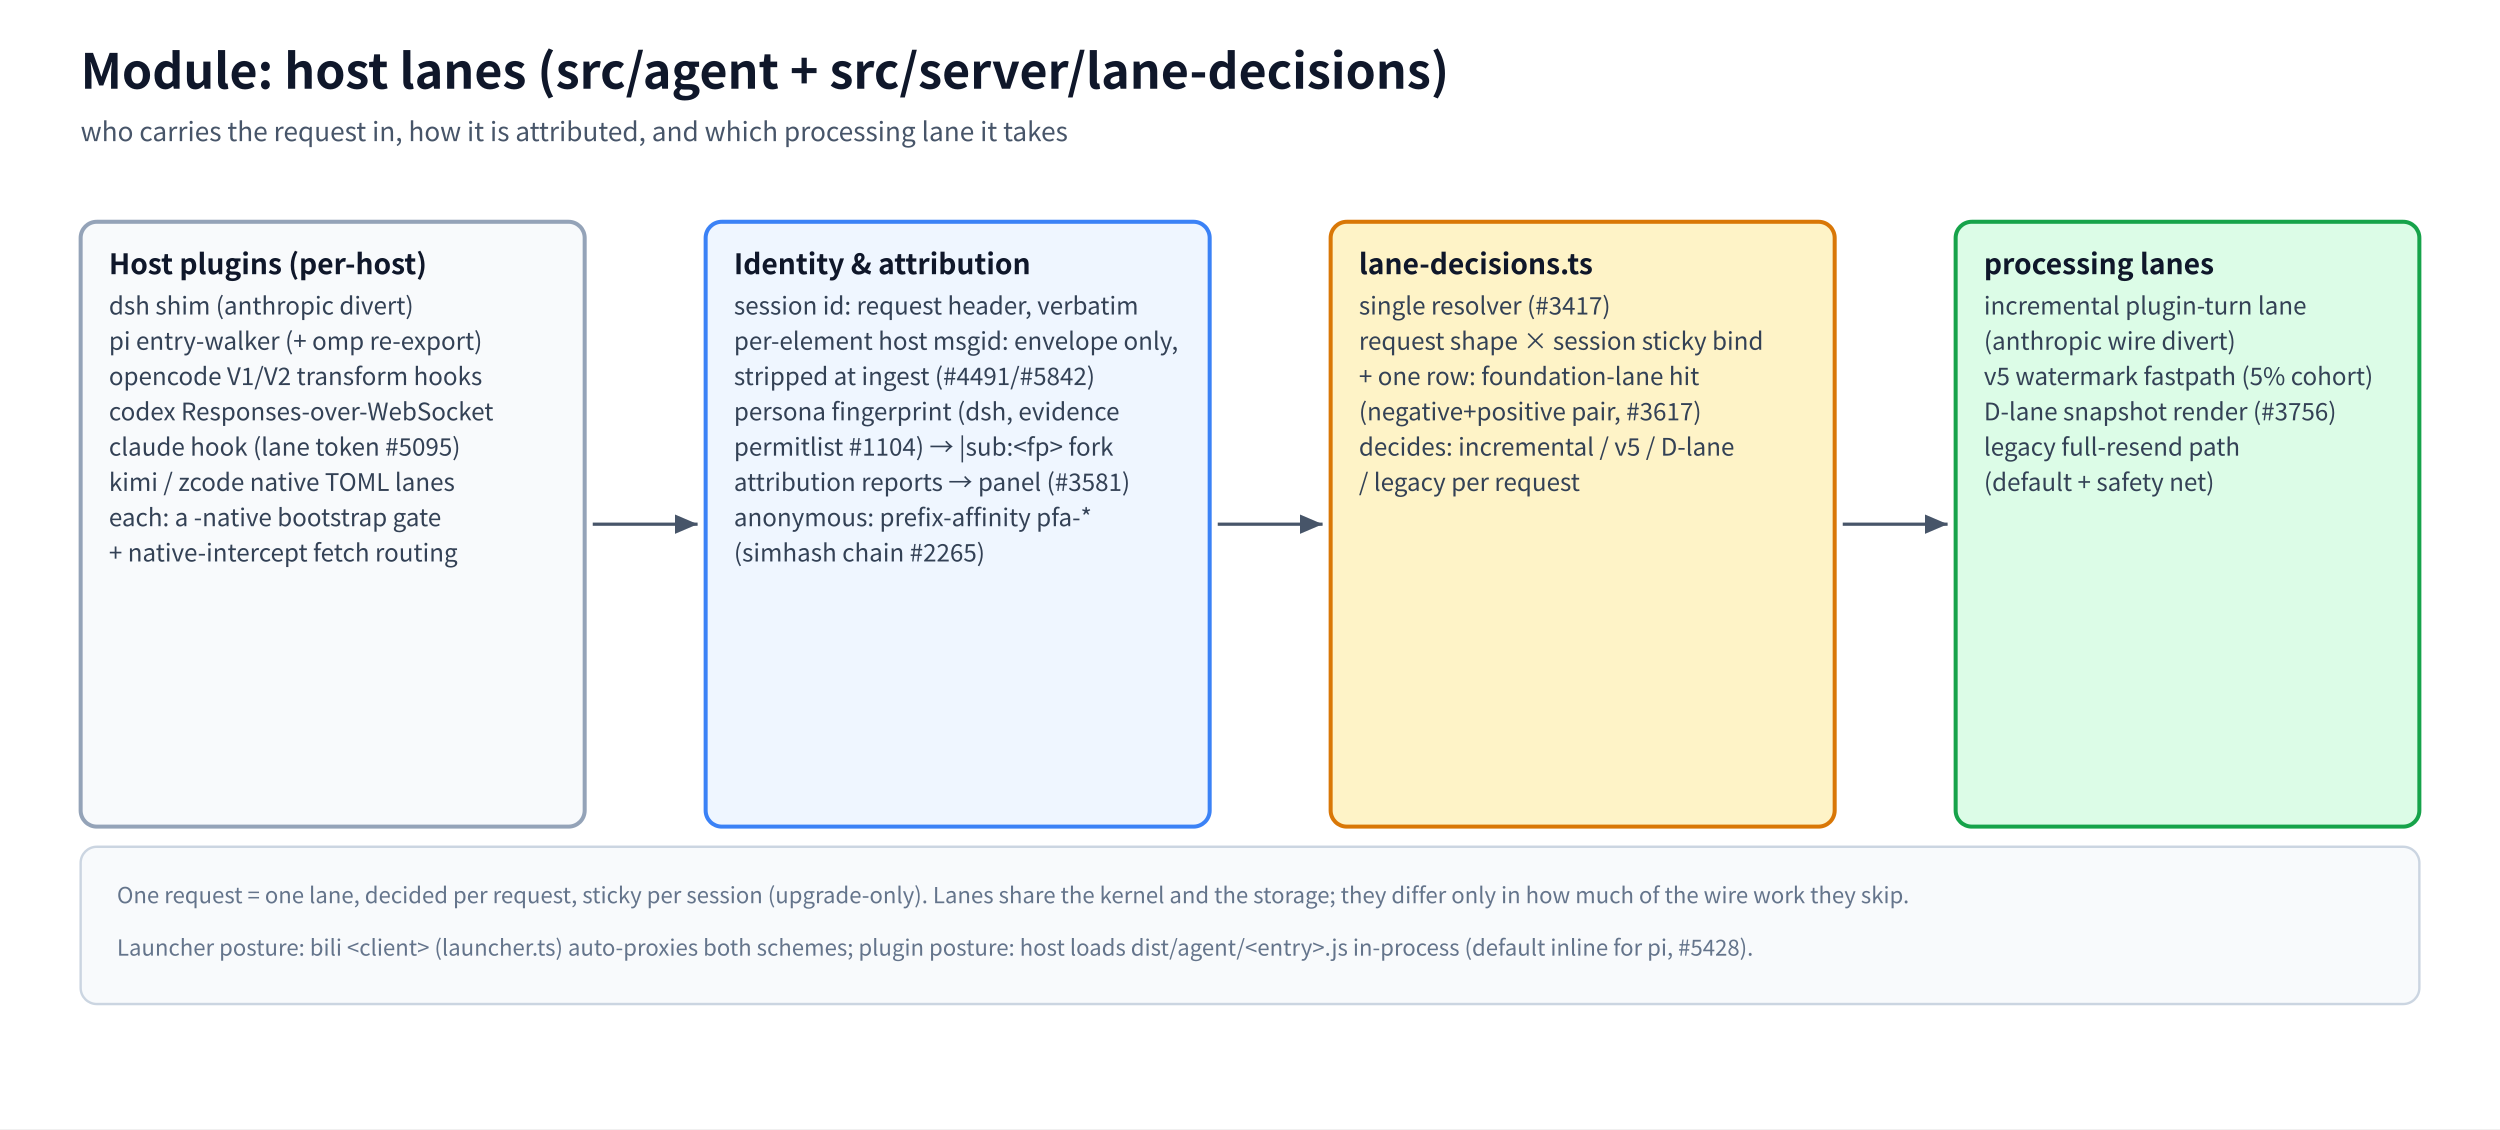
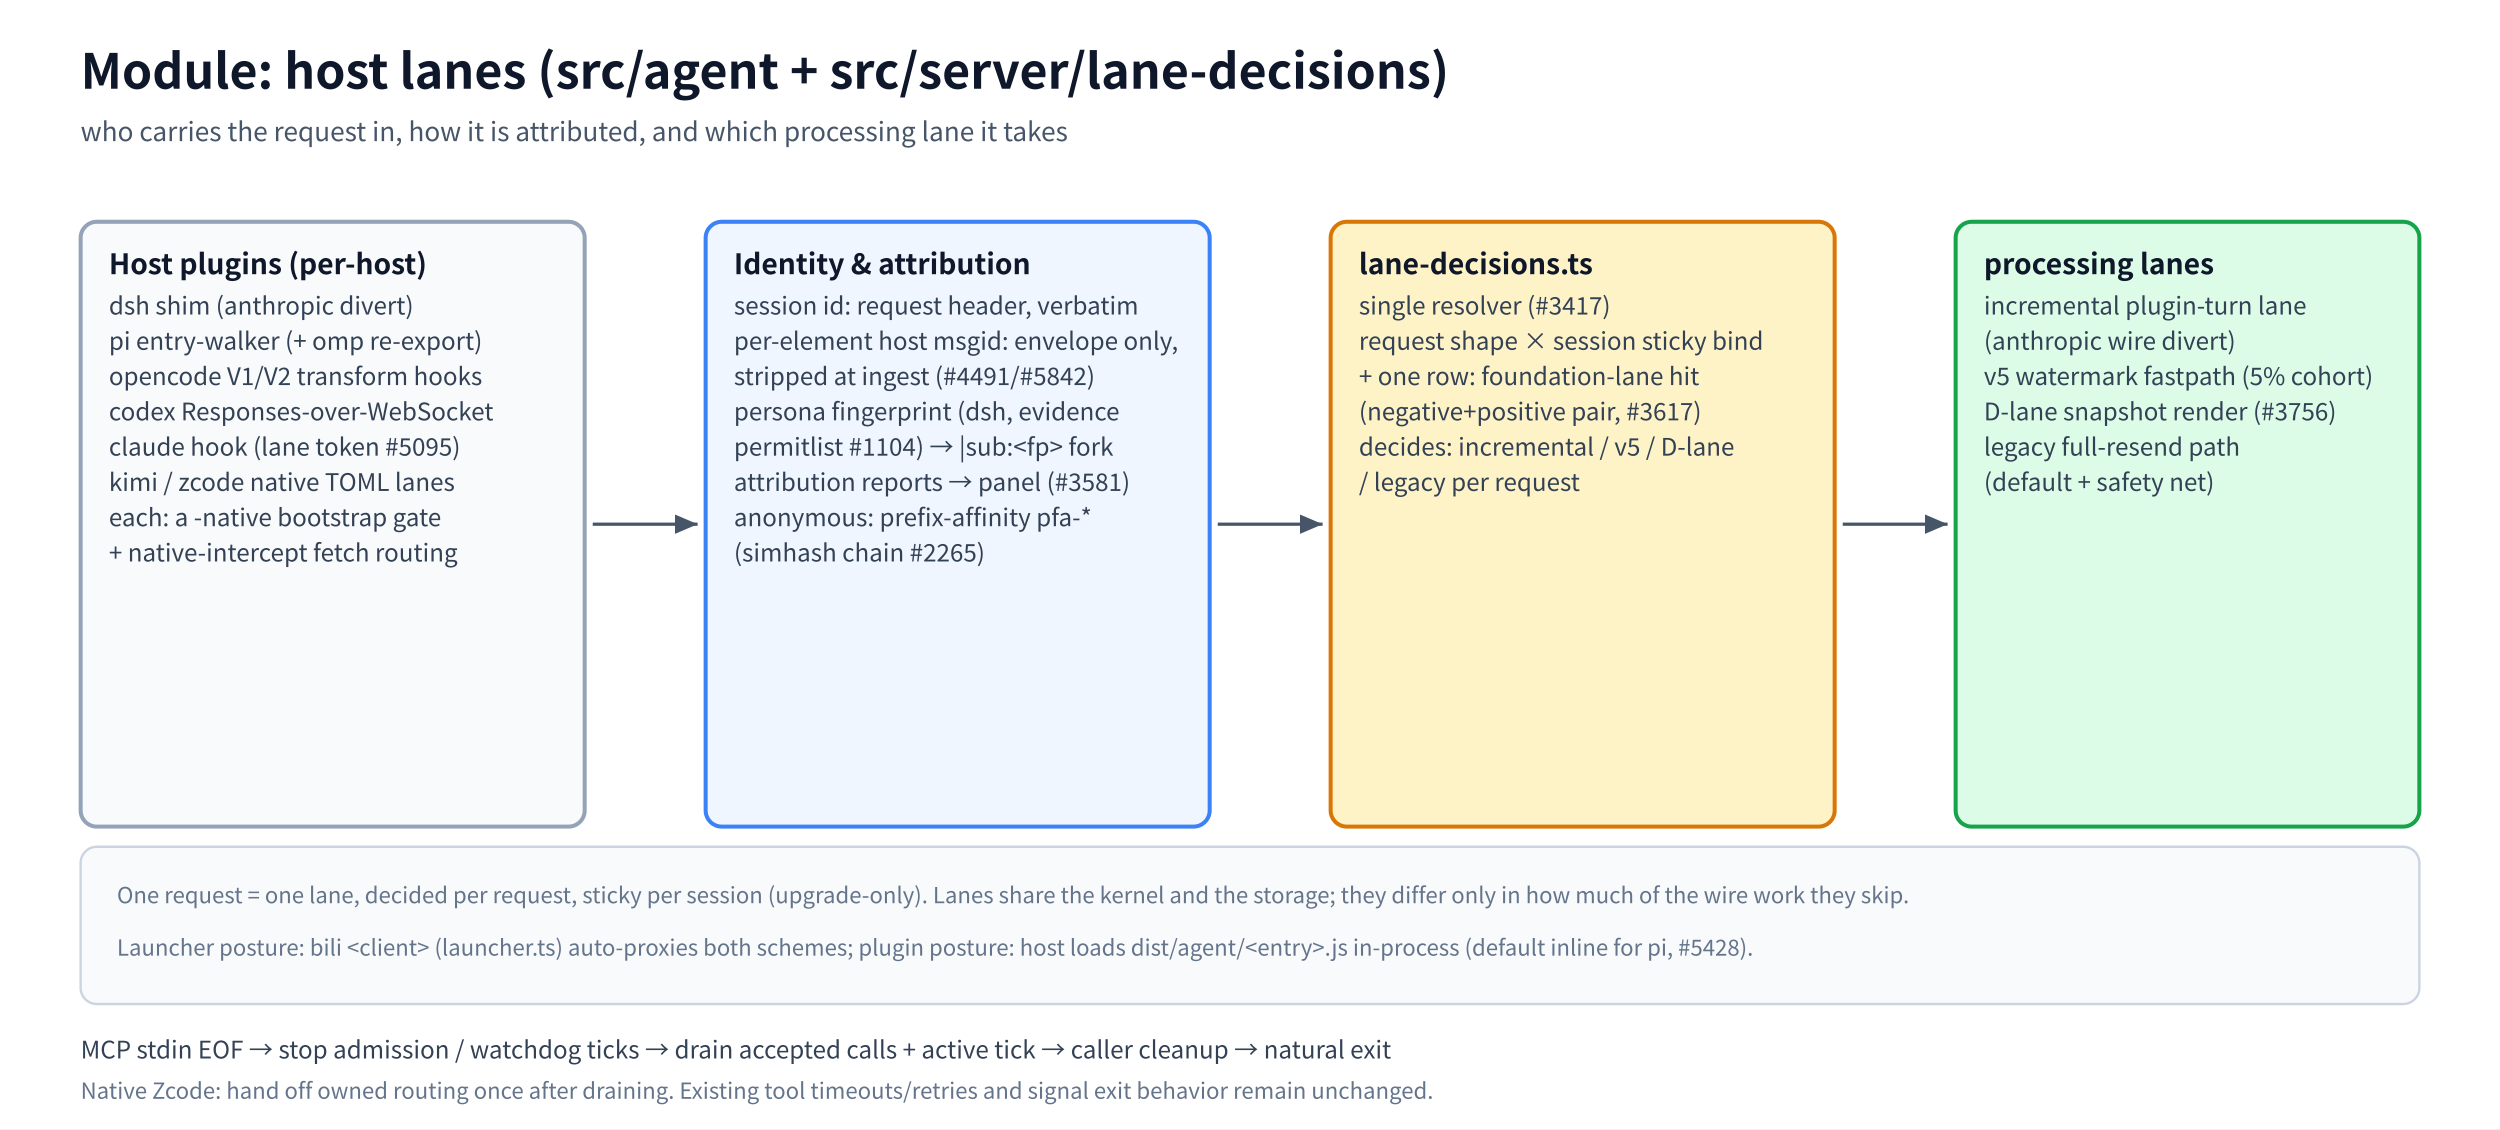
<svg xmlns="http://www.w3.org/2000/svg" width="1240" height="560" viewBox="0 0 1240 560">
  <style>text{font-family:'Noto Sans CJK SC','Droid Sans Fallback',sans-serif;}.tt{font-size:24px;font-weight:700;fill:#0f172a;}.sub{font-size:13px;fill:#475569;}.h{font-size:14px;font-weight:700;fill:#0f172a;}.b{font-size:12px;fill:#334155;}.s{font-size:11px;fill:#64748b;}.leg{font-size:11.5px;fill:#475569;}.warn{font-size:12px;fill:#b91c1c;}.num{font-size:11px;font-weight:700;fill:#fff;}</style>
  <defs>
    <marker id="ar" markerWidth="8" markerHeight="8" refX="7" refY="3" orient="auto">
      <path d="M0,0 L7,3 L0,6 z" fill="#475569" />
    </marker>
    <marker id="argr" markerWidth="8" markerHeight="8" refX="7" refY="3" orient="auto">
      <path d="M0,0 L7,3 L0,6 z" fill="#059669" />
    </marker>
  </defs>
  <rect width="1240" height="560" fill="#ffffff" />
  <rect x="40" y="110" width="250" height="300" rx="8" fill="#f8fafc" stroke="#94a3b8" stroke-width="2" />
  <rect x="350" y="110" width="250" height="300" rx="8" fill="#eff6ff" stroke="#3b82f6" stroke-width="2" />
  <rect x="660" y="110" width="250" height="300" rx="8" fill="#fef3c7" stroke="#d97706" stroke-width="2" />
  <rect x="970" y="110" width="230" height="300" rx="8" fill="#dcfce7" stroke="#16a34a" stroke-width="2" />
  <rect x="40" y="420" width="1160" height="78" rx="8" fill="#f8fafc" stroke="#cbd5e1" stroke-width="1.2" />
  <line x1="294" y1="260" x2="346" y2="260" stroke="#475569" stroke-width="1.6" marker-end="url(#ar)" />
  <line x1="604" y1="260" x2="656" y2="260" stroke="#475569" stroke-width="1.6" marker-end="url(#ar)" />
  <line x1="914" y1="260" x2="966" y2="260" stroke="#475569" stroke-width="1.6" marker-end="url(#ar)" />
  <text x="40" y="44" class="tt">Module: host lanes (src/agent + src/server/lane-decisions)</text>
  <text x="40" y="70" class="sub">who carries the request in, how it is attributed, and which processing lane it takes</text>
  <text x="54" y="136" class="h">Host plugins (per-host)</text>
  <text x="54" y="156" class="b">dsh shim (anthropic divert)</text>
  <text x="54" y="173.5" class="b">pi entry-walker (+ omp re-export)</text>
  <text x="54" y="191" class="b">opencode V1/V2 transform hooks</text>
  <text x="54" y="208.5" class="b">codex Responses-over-WebSocket</text>
  <text x="54" y="226" class="b">claude hook (lane token #5095)</text>
  <text x="54" y="243.5" class="b">kimi / zcode native TOML lanes</text>
  <text x="54" y="261" class="b">each: a -native bootstrap gate</text>
  <text x="54" y="278.5" class="b">+ native-intercept fetch routing</text>
  <text x="364" y="136" class="h">Identity &amp; attribution</text>
  <text x="364" y="156" class="b">session id: request header, verbatim</text>
  <text x="364" y="173.5" class="b">per-element host msgid: envelope only,</text>
  <text x="364" y="191" class="b">stripped at ingest (#4491/#5842)</text>
  <text x="364" y="208.5" class="b">persona fingerprint (dsh, evidence</text>
  <text x="364" y="226" class="b">permitlist #1104) → |sub:&lt;fp&gt; fork</text>
  <text x="364" y="243.5" class="b">attribution reports → panel (#3581)</text>
  <text x="364" y="261" class="b">anonymous: prefix-affinity pfa-*</text>
  <text x="364" y="278.5" class="b">(simhash chain #2265)</text>
  <text x="674" y="136" class="h">lane-decisions.ts</text>
  <text x="674" y="156" class="b">single resolver (#3417)</text>
  <text x="674" y="173.5" class="b">request shape × session sticky bind</text>
  <text x="674" y="191" class="b">+ one row: foundation-lane hit</text>
  <text x="674" y="208.5" class="b">(negative+positive pair, #3617)</text>
  <text x="674" y="226" class="b">decides: incremental / v5 / D-lane</text>
  <text x="674" y="243.5" class="b">/ legacy per request</text>
  <text x="984" y="136" class="h">processing lanes</text>
  <text x="984" y="156" class="b">incremental plugin-turn lane</text>
  <text x="984" y="173.5" class="b">(anthropic wire divert)</text>
  <text x="984" y="191" class="b">v5 watermark fastpath (5% cohort)</text>
  <text x="984" y="208.5" class="b">D-lane snapshot render (#3756)</text>
  <text x="984" y="226" class="b">legacy full-resend path</text>
  <text x="984" y="243.5" class="b">(default + safety net)</text>
  <text x="58" y="448" class="s">One request = one lane, decided per request, sticky per session (upgrade-only). Lanes share the kernel and the storage; they differ only in how much of the wire work they skip.</text>
  <text x="58" y="474" class="s">Launcher posture: bili &lt;client&gt; (launcher.ts) auto-proxies both schemes; plugin posture: host loads dist/agent/&lt;entry&gt;.js in-process (default inline for pi, #5428).</text>
+   <text x="40" y="525" class="b">MCP stdin EOF → stop admission / watchdog ticks → drain accepted calls + active tick → caller cleanup → natural exit</text>
+   <text x="40" y="545" class="s">Native Zcode: hand off owned routing once after draining. Existing tool timeouts/retries and signal exit behavior remain unchanged.</text>
</svg>
